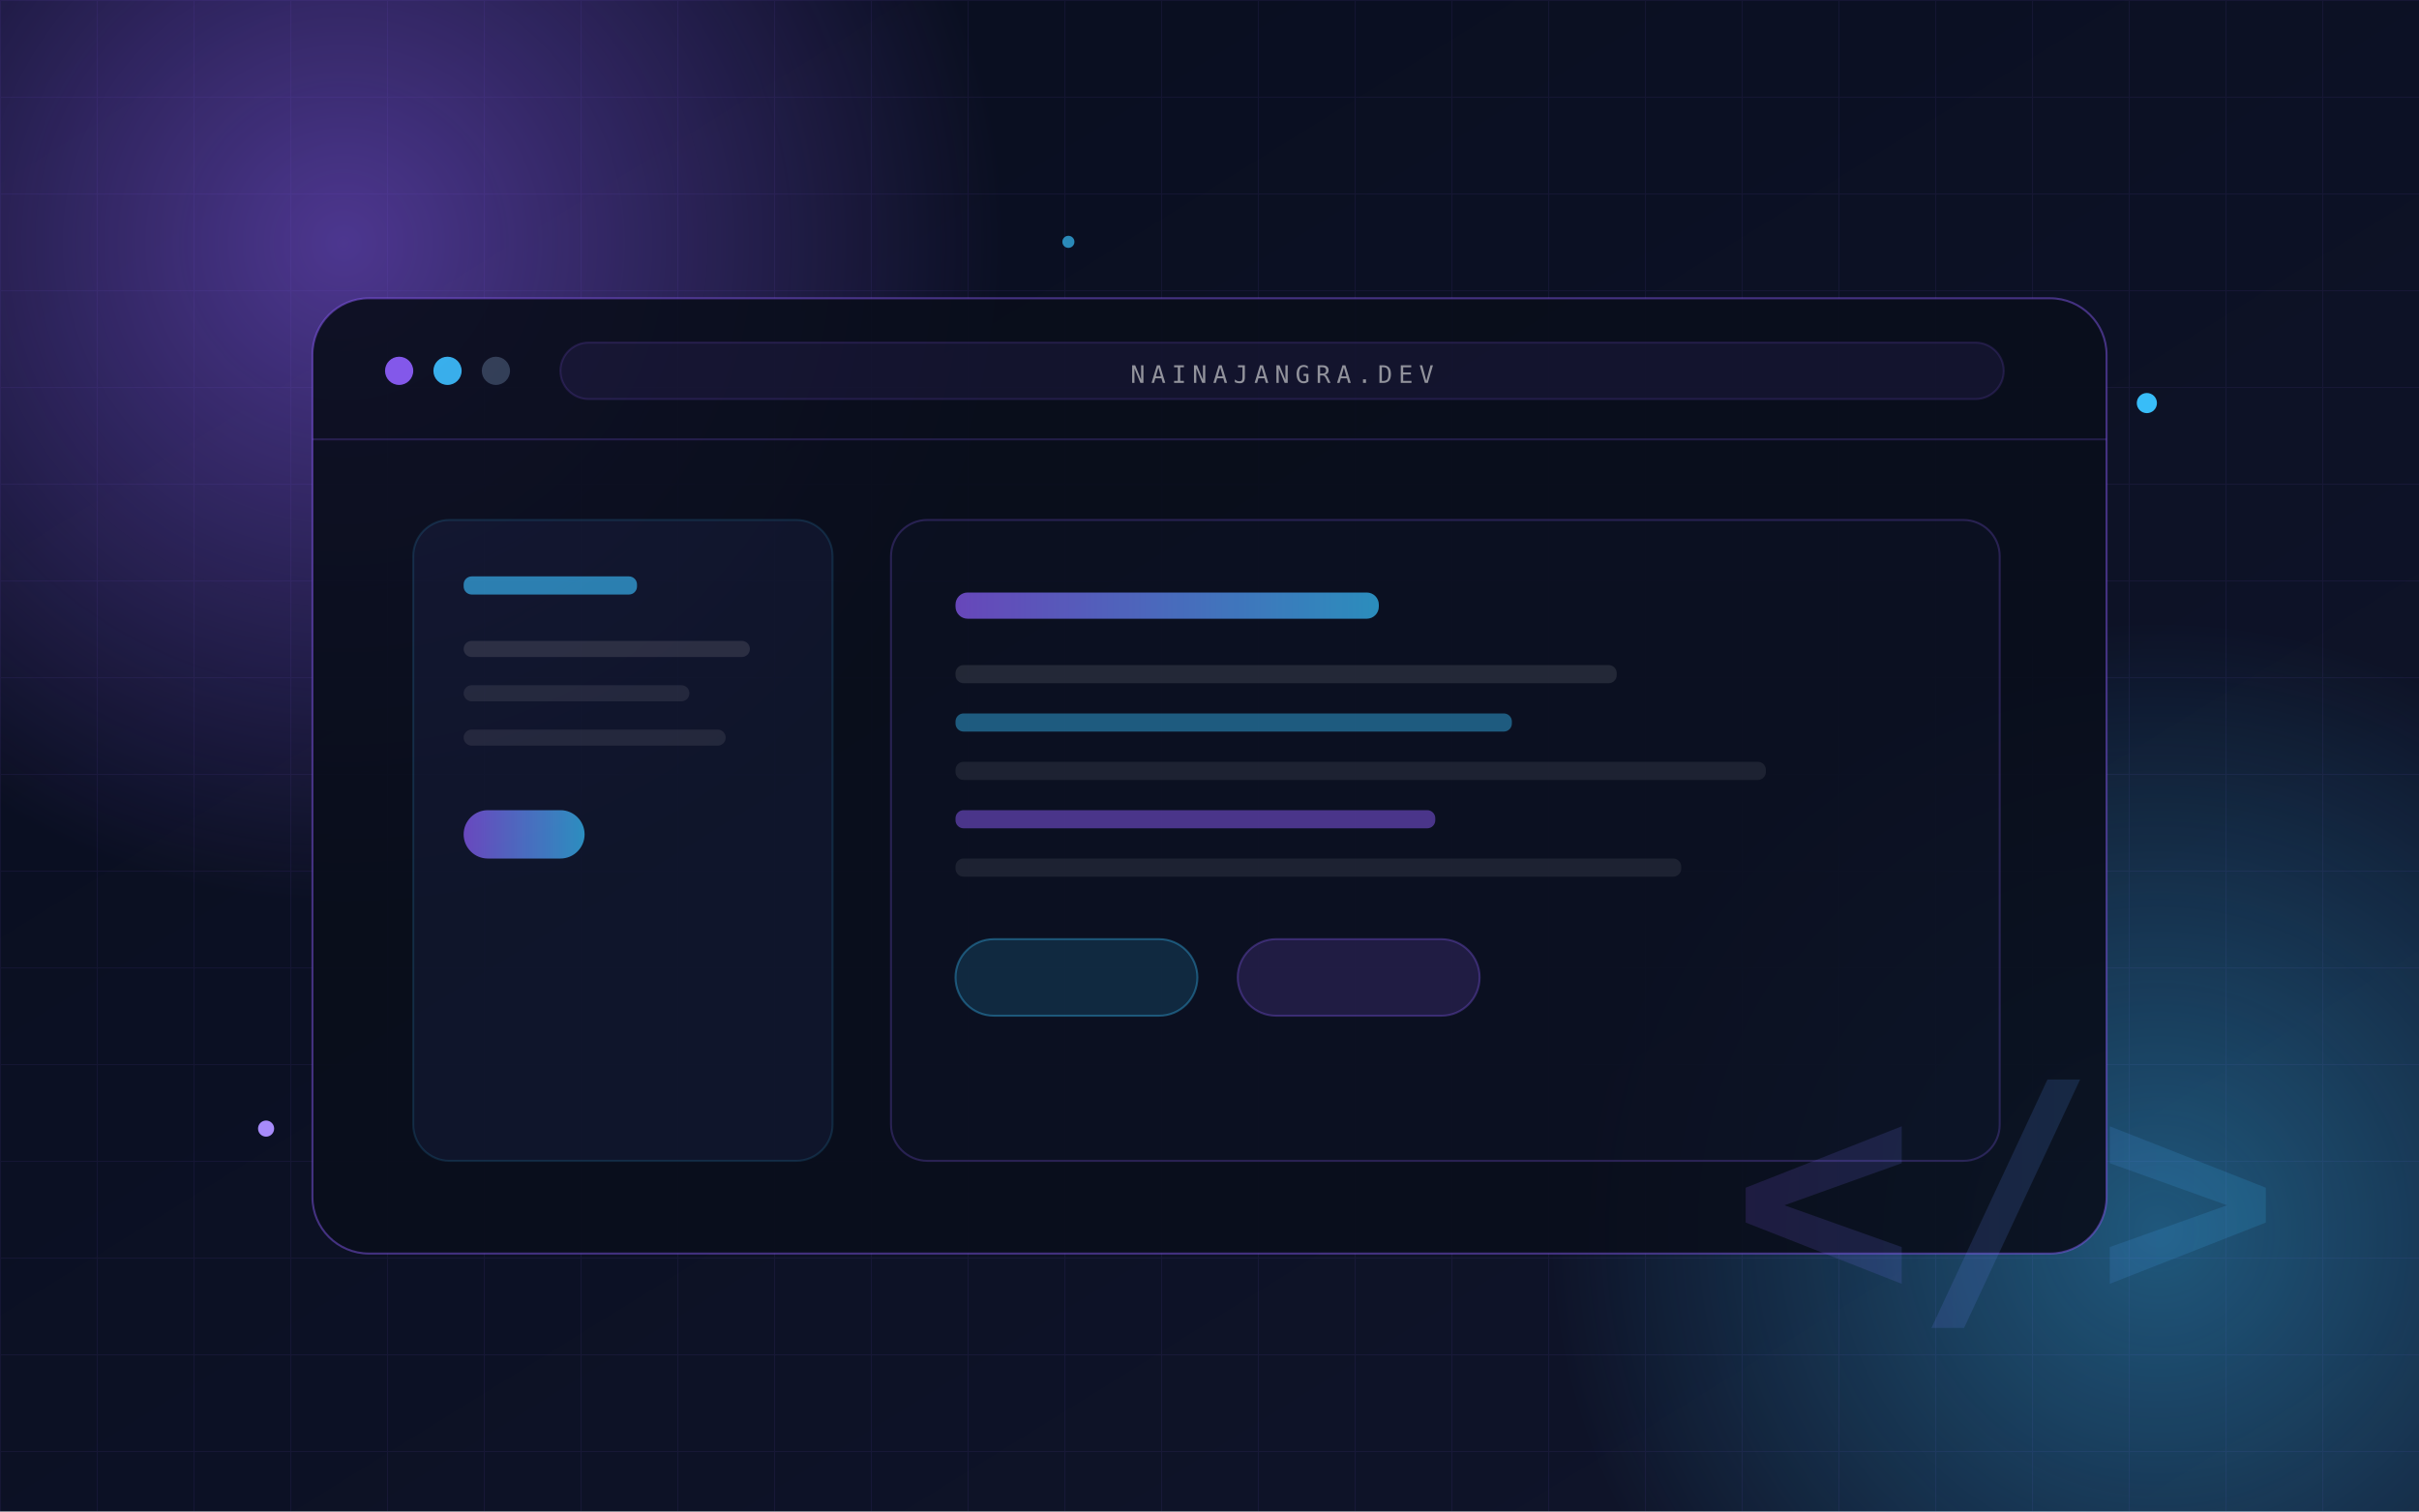
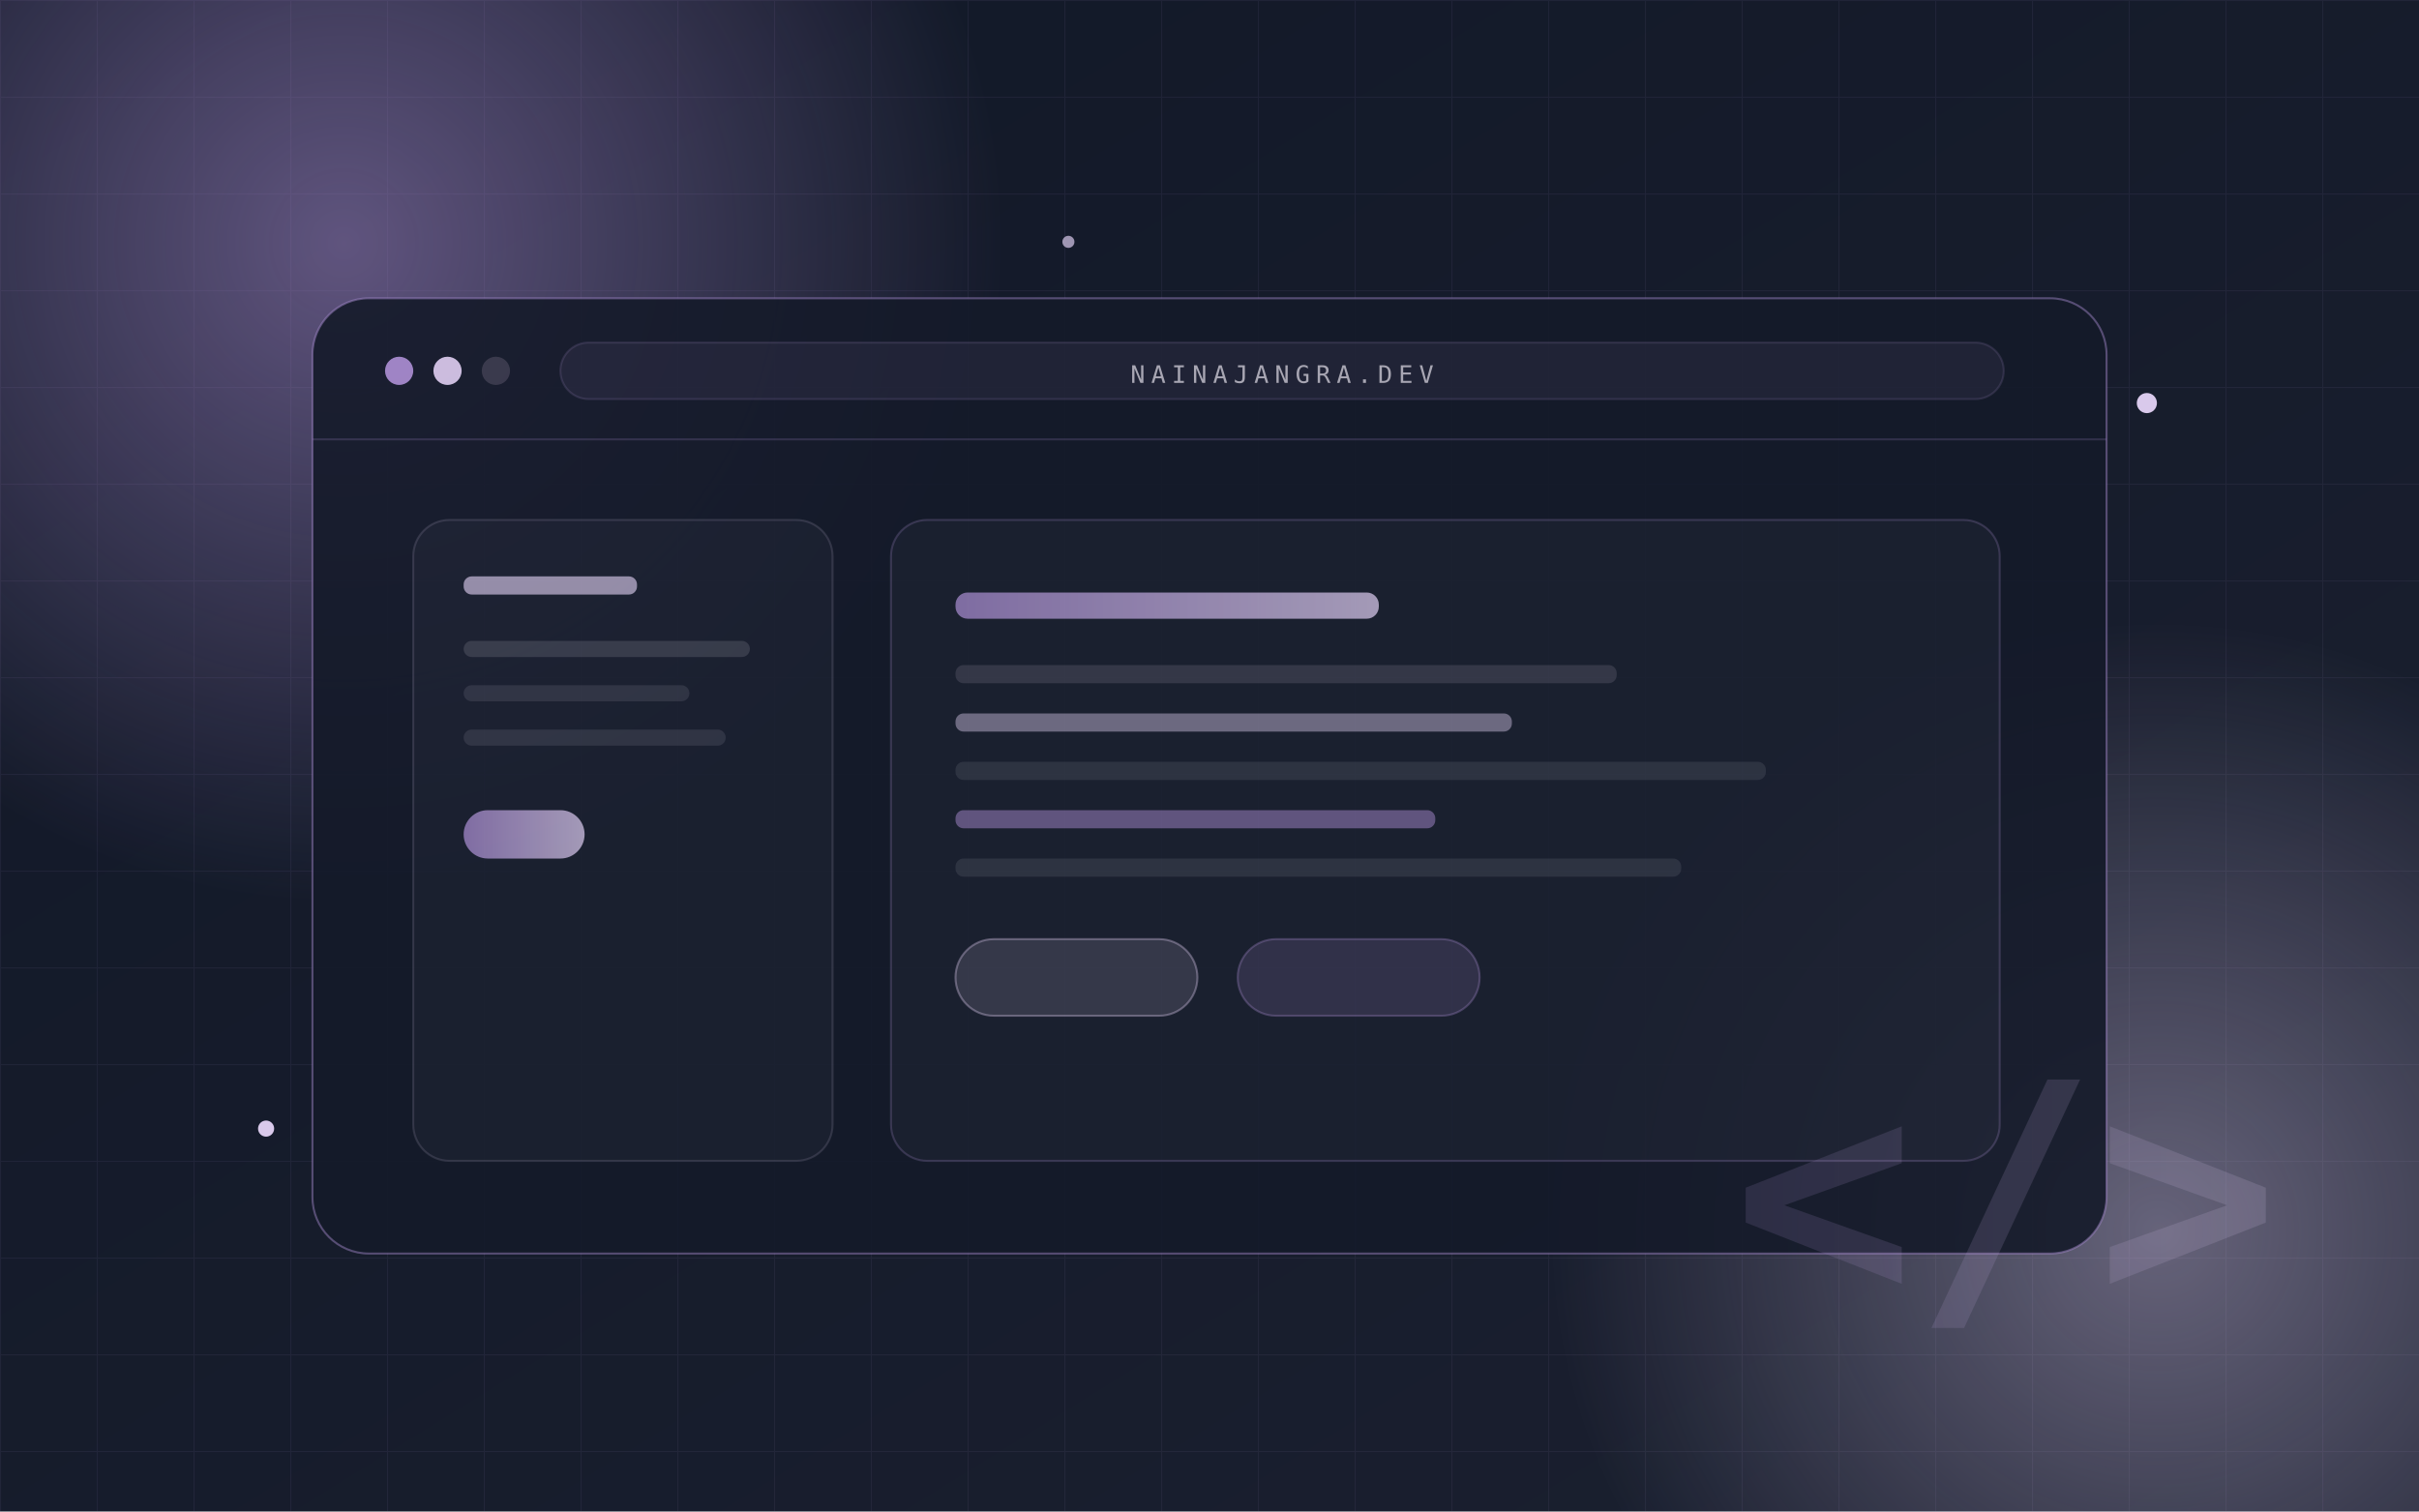
<svg xmlns="http://www.w3.org/2000/svg" viewBox="0 0 1200 750" width="1200" height="750" role="img" aria-label="Abstract browser window with code lines">
  <defs>
    <linearGradient id="bg" x1="0" y1="0" x2="1" y2="1">
-       <stop offset="0" stop-color="#080D1E" />
-       <stop offset="1" stop-color="#10152B" />
+       <stop offset="0" stop-color="#111827" />
+       <stop offset="1" stop-color="#1B2030" />
    </linearGradient>
    <radialGradient id="glowA" cx="50%" cy="50%" r="50%">
-       <stop offset="0" stop-color="#8B5CF6" stop-opacity="0.52" />
-       <stop offset="1" stop-color="#8B5CF6" stop-opacity="0" />
+       <stop offset="0" stop-color="#A78BCE" stop-opacity="0.52" />
+       <stop offset="1" stop-color="#A78BCE" stop-opacity="0" />
    </radialGradient>
    <radialGradient id="glowB" cx="50%" cy="50%" r="50%">
-       <stop offset="0" stop-color="#38BDF8" stop-opacity="0.4" />
-       <stop offset="1" stop-color="#38BDF8" stop-opacity="0" />
+       <stop offset="0" stop-color="#D9C9EB" stop-opacity="0.4" />
+       <stop offset="1" stop-color="#D9C9EB" stop-opacity="0" />
    </radialGradient>
    <linearGradient id="line" x1="0" y1="0" x2="1" y2="0">
-       <stop offset="0" stop-color="#8B5CF6" />
-       <stop offset="1" stop-color="#38BDF8" />
+       <stop offset="0" stop-color="#A78BCE" />
+       <stop offset="1" stop-color="#D9C9EB" />
    </linearGradient>
    <pattern id="grid" width="48" height="48" patternUnits="userSpaceOnUse">
-       <path d="M48 0H0v48" fill="none" stroke="#8B5CF6" stroke-opacity="0.08" />
+       <path d="M48 0H0v48" fill="none" stroke="#A78BCE" stroke-opacity="0.08" />
    </pattern>
    <filter id="soft" x="-50%" y="-50%" width="200%" height="200%">
      <feGaussianBlur stdDeviation="26" />
    </filter>
  </defs>
  <rect width="1200" height="750" fill="url(#bg)" />
  <rect width="1200" height="750" fill="url(#grid)" />
  <circle cx="170" cy="120" r="330" fill="url(#glowA)" />
  <circle cx="1070" cy="610" r="300" fill="url(#glowB)" />
  <g opacity="0.9">
-     <rect x="155" y="148" width="890" height="474" rx="28" fill="#090D1B" stroke="#8B5CF6" stroke-opacity="0.5" />
-     <path d="M155 218h890" stroke="#8B5CF6" stroke-opacity="0.22" />
-     <circle cx="198" cy="184" r="7" fill="#8B5CF6" />
-     <circle cx="222" cy="184" r="7" fill="#38BDF8" />
-     <circle cx="246" cy="184" r="7" fill="#334155" />
-     <rect x="278" y="170" width="716" height="28" rx="14" fill="#8B5CF6" fill-opacity="0.09" stroke="#8B5CF6" stroke-opacity="0.18" />
-     <text x="636" y="190" text-anchor="middle" font-family="monospace" font-size="12" letter-spacing="3" fill="#A1A1AA">NAINAJANGRA.DEV</text>
-     <rect x="205" y="258" width="208" height="318" rx="18" fill="#10152B" stroke="#38BDF8" stroke-opacity="0.16" />
-     <rect x="230" y="286" width="86" height="9" rx="4" fill="#38BDF8" fill-opacity="0.7" />
-     <rect x="230" y="318" width="142" height="8" rx="4" fill="#A1A1AA" fill-opacity="0.2" />
-     <rect x="230" y="340" width="112" height="8" rx="4" fill="#A1A1AA" fill-opacity="0.15" />
-     <rect x="230" y="362" width="130" height="8" rx="4" fill="#A1A1AA" fill-opacity="0.15" />
+     <rect x="155" y="148" width="890" height="474" rx="28" fill="#141A29" stroke="#A78BCE" stroke-opacity="0.5" />
+     <path d="M155 218h890" stroke="#A78BCE" stroke-opacity="0.22" />
+     <circle cx="198" cy="184" r="7" fill="#A78BCE" />
+     <circle cx="222" cy="184" r="7" fill="#D9C9EB" />
+     <circle cx="246" cy="184" r="7" fill="#39394A" />
+     <rect x="278" y="170" width="716" height="28" rx="14" fill="#A78BCE" fill-opacity="0.09" stroke="#A78BCE" stroke-opacity="0.18" />
+     <text x="636" y="190" text-anchor="middle" font-family="monospace" font-size="12" letter-spacing="3" fill="#B8B5C2">NAINAJANGRA.DEV</text>
+     <rect x="205" y="258" width="208" height="318" rx="18" fill="#1B2030" stroke="#D9C9EB" stroke-opacity="0.16" />
+     <rect x="230" y="286" width="86" height="9" rx="4" fill="#D9C9EB" fill-opacity="0.7" />
+     <rect x="230" y="318" width="142" height="8" rx="4" fill="#B8B5C2" fill-opacity="0.2" />
+     <rect x="230" y="340" width="112" height="8" rx="4" fill="#B8B5C2" fill-opacity="0.15" />
+     <rect x="230" y="362" width="130" height="8" rx="4" fill="#B8B5C2" fill-opacity="0.15" />
    <rect x="230" y="402" width="60" height="24" rx="12" fill="url(#line)" fill-opacity="0.8" />
-     <rect x="442" y="258" width="550" height="318" rx="18" fill="#0B1020" stroke="#8B5CF6" stroke-opacity="0.26" />
+     <rect x="442" y="258" width="550" height="318" rx="18" fill="#1B2030" stroke="#A78BCE" stroke-opacity="0.26" />
    <rect x="474" y="294" width="210" height="13" rx="6" fill="url(#line)" fill-opacity="0.8" />
-     <rect x="474" y="330" width="328" height="9" rx="4" fill="#A1A1AA" fill-opacity="0.18" />
-     <rect x="474" y="354" width="276" height="9" rx="4" fill="#38BDF8" fill-opacity="0.48" />
-     <rect x="474" y="378" width="402" height="9" rx="4" fill="#A1A1AA" fill-opacity="0.14" />
-     <rect x="474" y="402" width="238" height="9" rx="4" fill="#8B5CF6" fill-opacity="0.55" />
-     <rect x="474" y="426" width="360" height="9" rx="4" fill="#A1A1AA" fill-opacity="0.14" />
-     <rect x="474" y="466" width="120" height="38" rx="19" fill="#38BDF8" fill-opacity="0.16" stroke="#38BDF8" stroke-opacity="0.4" />
-     <rect x="614" y="466" width="120" height="38" rx="19" fill="#8B5CF6" fill-opacity="0.18" stroke="#8B5CF6" stroke-opacity="0.35" />
+     <rect x="474" y="330" width="328" height="9" rx="4" fill="#B8B5C2" fill-opacity="0.18" />
+     <rect x="474" y="354" width="276" height="9" rx="4" fill="#D9C9EB" fill-opacity="0.48" />
+     <rect x="474" y="378" width="402" height="9" rx="4" fill="#B8B5C2" fill-opacity="0.14" />
+     <rect x="474" y="402" width="238" height="9" rx="4" fill="#A78BCE" fill-opacity="0.55" />
+     <rect x="474" y="426" width="360" height="9" rx="4" fill="#B8B5C2" fill-opacity="0.14" />
+     <rect x="474" y="466" width="120" height="38" rx="19" fill="#D9C9EB" fill-opacity="0.16" stroke="#D9C9EB" stroke-opacity="0.4" />
+     <rect x="614" y="466" width="120" height="38" rx="19" fill="#A78BCE" fill-opacity="0.18" stroke="#A78BCE" stroke-opacity="0.35" />
  </g>
  <text x="995" y="645" text-anchor="middle" font-family="monospace" font-size="150" font-weight="700" fill="url(#line)" opacity="0.16">&lt;/&gt;</text>
-   <circle cx="1065" cy="200" r="5" fill="#38BDF8" />
-   <circle cx="132" cy="560" r="4" fill="#A78BFA" />
-   <circle cx="530" cy="120" r="3" fill="#38BDF8" opacity="0.7" />
+   <circle cx="1065" cy="200" r="5" fill="#D9C9EB" />
+   <circle cx="132" cy="560" r="4" fill="#D9C9EB" />
+   <circle cx="530" cy="120" r="3" fill="#D9C9EB" opacity="0.7" />
</svg>
